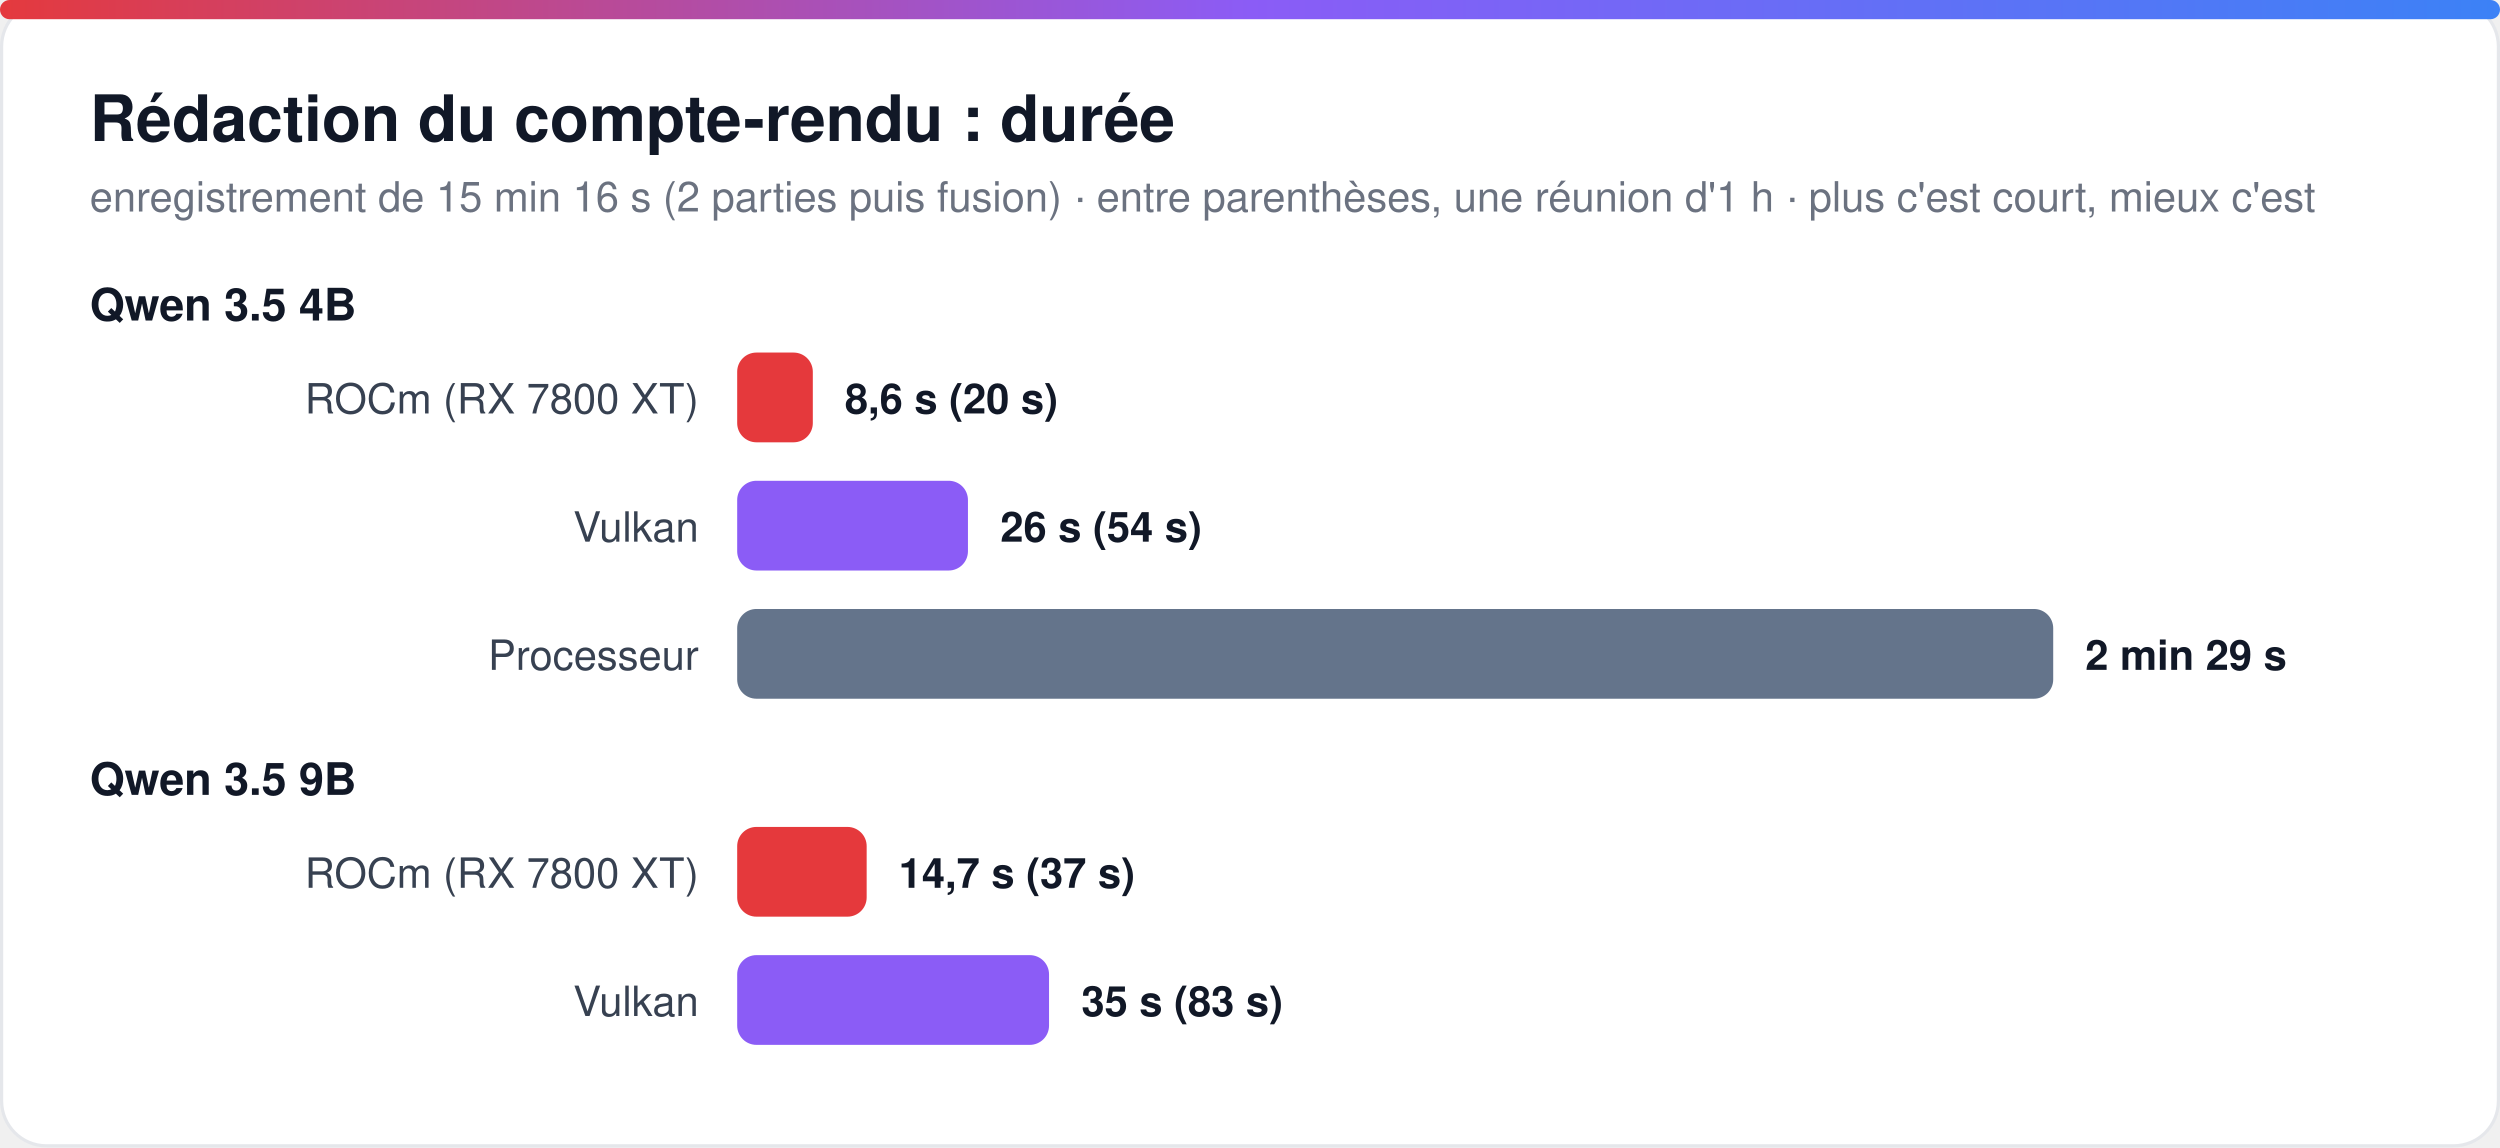
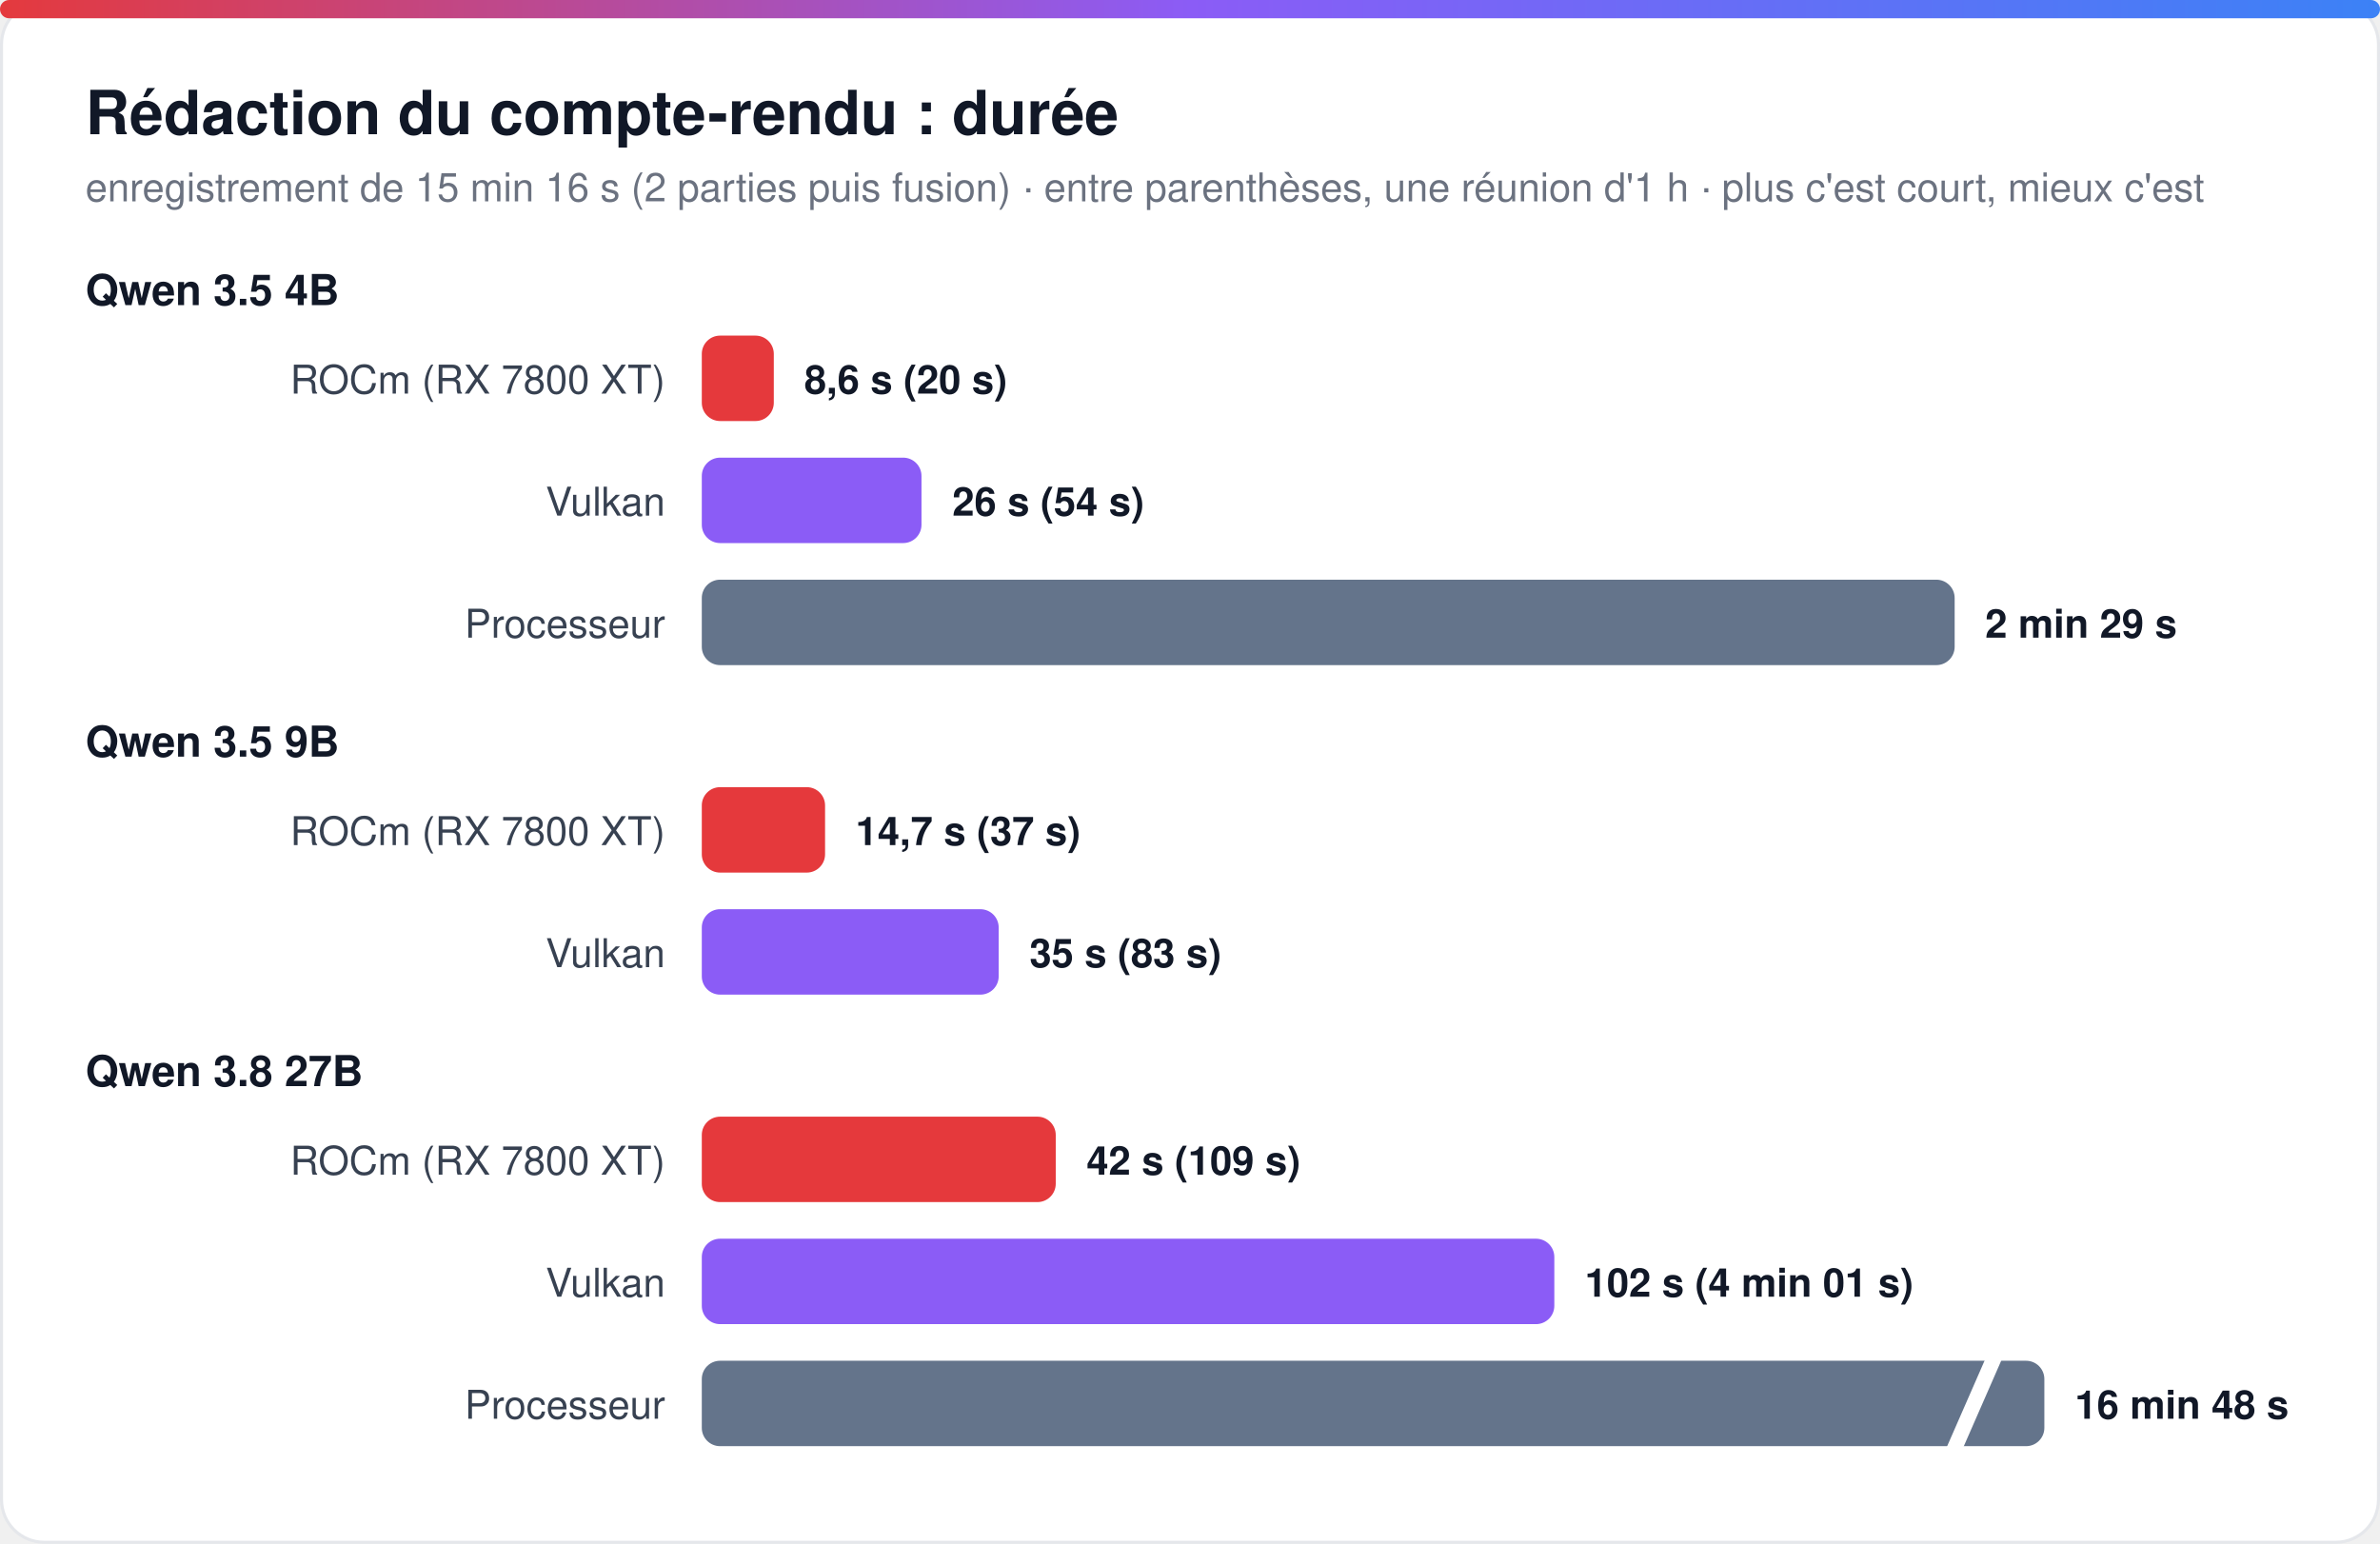
- <svg xmlns="http://www.w3.org/2000/svg" width="780" height="358" viewBox="0 0 780 358" font-family="Segoe UI, -apple-system, Helvetica, Arial, sans-serif" role="img" aria-label="Rédaction du compte-rendu : durée">
-   <rect x="0.5" y="0.5" width="779" height="357" rx="14" fill="#FFFFFF" stroke="#E5E7EB" />
+ <svg xmlns="http://www.w3.org/2000/svg" width="780" height="506" viewBox="0 0 780 506" font-family="Segoe UI, -apple-system, Helvetica, Arial, sans-serif" role="img" aria-label="Rédaction du compte-rendu : durée">
+   <rect x="0.5" y="0.5" width="779" height="505" rx="14" fill="#FFFFFF" stroke="#E5E7EB" />
  <rect x="0" y="0" width="780" height="6" rx="3" fill="url(#g)" />
  <defs>
    <linearGradient id="g" x1="0" x2="1">
      <stop offset="0" stop-color="#E5393C" />
      <stop offset="0.5" stop-color="#8B5CF6" />
      <stop offset="1" stop-color="#3B82F6" />
    </linearGradient>
  </defs>
  <text x="28" y="44" font-size="20" font-weight="700" fill="#111827">Rédaction du compte-rendu : durée</text>
  <text x="28" y="66" font-size="13" fill="#6B7280">enregistrement de 15 min 16 s (2 parties puis fusion) · entre parenthèses, une réunion d'1 h · plus c'est court, mieux c'est</text>
  <text x="28" y="100" font-size="14" font-weight="700" fill="#111827">Qwen 3.5 4B</text>
  <text x="218" y="129.0" font-size="13" fill="#374151" text-anchor="end">ROCm (RX 7800 XT)</text>
  <rect x="230" y="110" width="23.6" height="28" rx="6" fill="#E5393C" />
  <text x="263.6" y="129.0" font-size="13" font-weight="700" fill="#111827">8,6 s  (20 s)</text>
  <text x="218" y="169.0" font-size="13" fill="#374151" text-anchor="end">Vulkan</text>
  <rect x="230" y="150" width="72.0" height="28" rx="6" fill="#8B5CF6" />
  <text x="312.1" y="169.0" font-size="13" font-weight="600" fill="#111827">26 s  (54 s)</text>
  <text x="218" y="209.0" font-size="13" fill="#374151" text-anchor="end">Processeur</text>
  <rect x="230" y="190" width="410.6" height="28" rx="6" fill="#64748B" />
  <text x="650.6" y="209.0" font-size="13" font-weight="600" fill="#111827">2 min 29 s</text>
  <text x="28" y="248" font-size="14" font-weight="700" fill="#111827">Qwen 3.5 9B</text>
  <text x="218" y="277.0" font-size="13" fill="#374151" text-anchor="end">ROCm (RX 7800 XT)</text>
  <rect x="230" y="258" width="40.4" height="28" rx="6" fill="#E5393C" />
  <text x="280.4" y="277.0" font-size="13" font-weight="700" fill="#111827">14,7 s  (37 s)</text>
  <text x="218" y="317.0" font-size="13" fill="#374151" text-anchor="end">Vulkan</text>
  <rect x="230" y="298" width="97.3" height="28" rx="6" fill="#8B5CF6" />
  <text x="337.4" y="317.0" font-size="13" font-weight="600" fill="#111827">35 s  (83 s)</text>
+   <text x="28" y="356" font-size="14" font-weight="700" fill="#111827">Qwen 3.8 27B</text>
+   <text x="218" y="385.0" font-size="13" fill="#374151" text-anchor="end">ROCm (RX 7800 XT)</text>
+   <rect x="230" y="366" width="116.0" height="28" rx="6" fill="#E5393C" />
+   <text x="356.1" y="385.0" font-size="13" font-weight="700" fill="#111827">42 s  (109 s)</text>
+   <text x="218" y="425.0" font-size="13" fill="#374151" text-anchor="end">Vulkan</text>
+   <rect x="230" y="406" width="279.4" height="28" rx="6" fill="#8B5CF6" />
+   <text x="519.4" y="425.0" font-size="13" font-weight="600" fill="#111827">102 s  (4 min 01 s)</text>
+   <rect x="230" y="446" width="440" height="28" rx="6" fill="#64748B" />
+   <path d="M640 476 L654 444" stroke="#FFFFFF" stroke-width="5" />
+   <text x="680" y="465" font-size="13" font-weight="600" fill="#111827">16 min 48 s</text>
+   <text x="218" y="465" font-size="13" fill="#374151" text-anchor="end">Processeur</text>
</svg>
